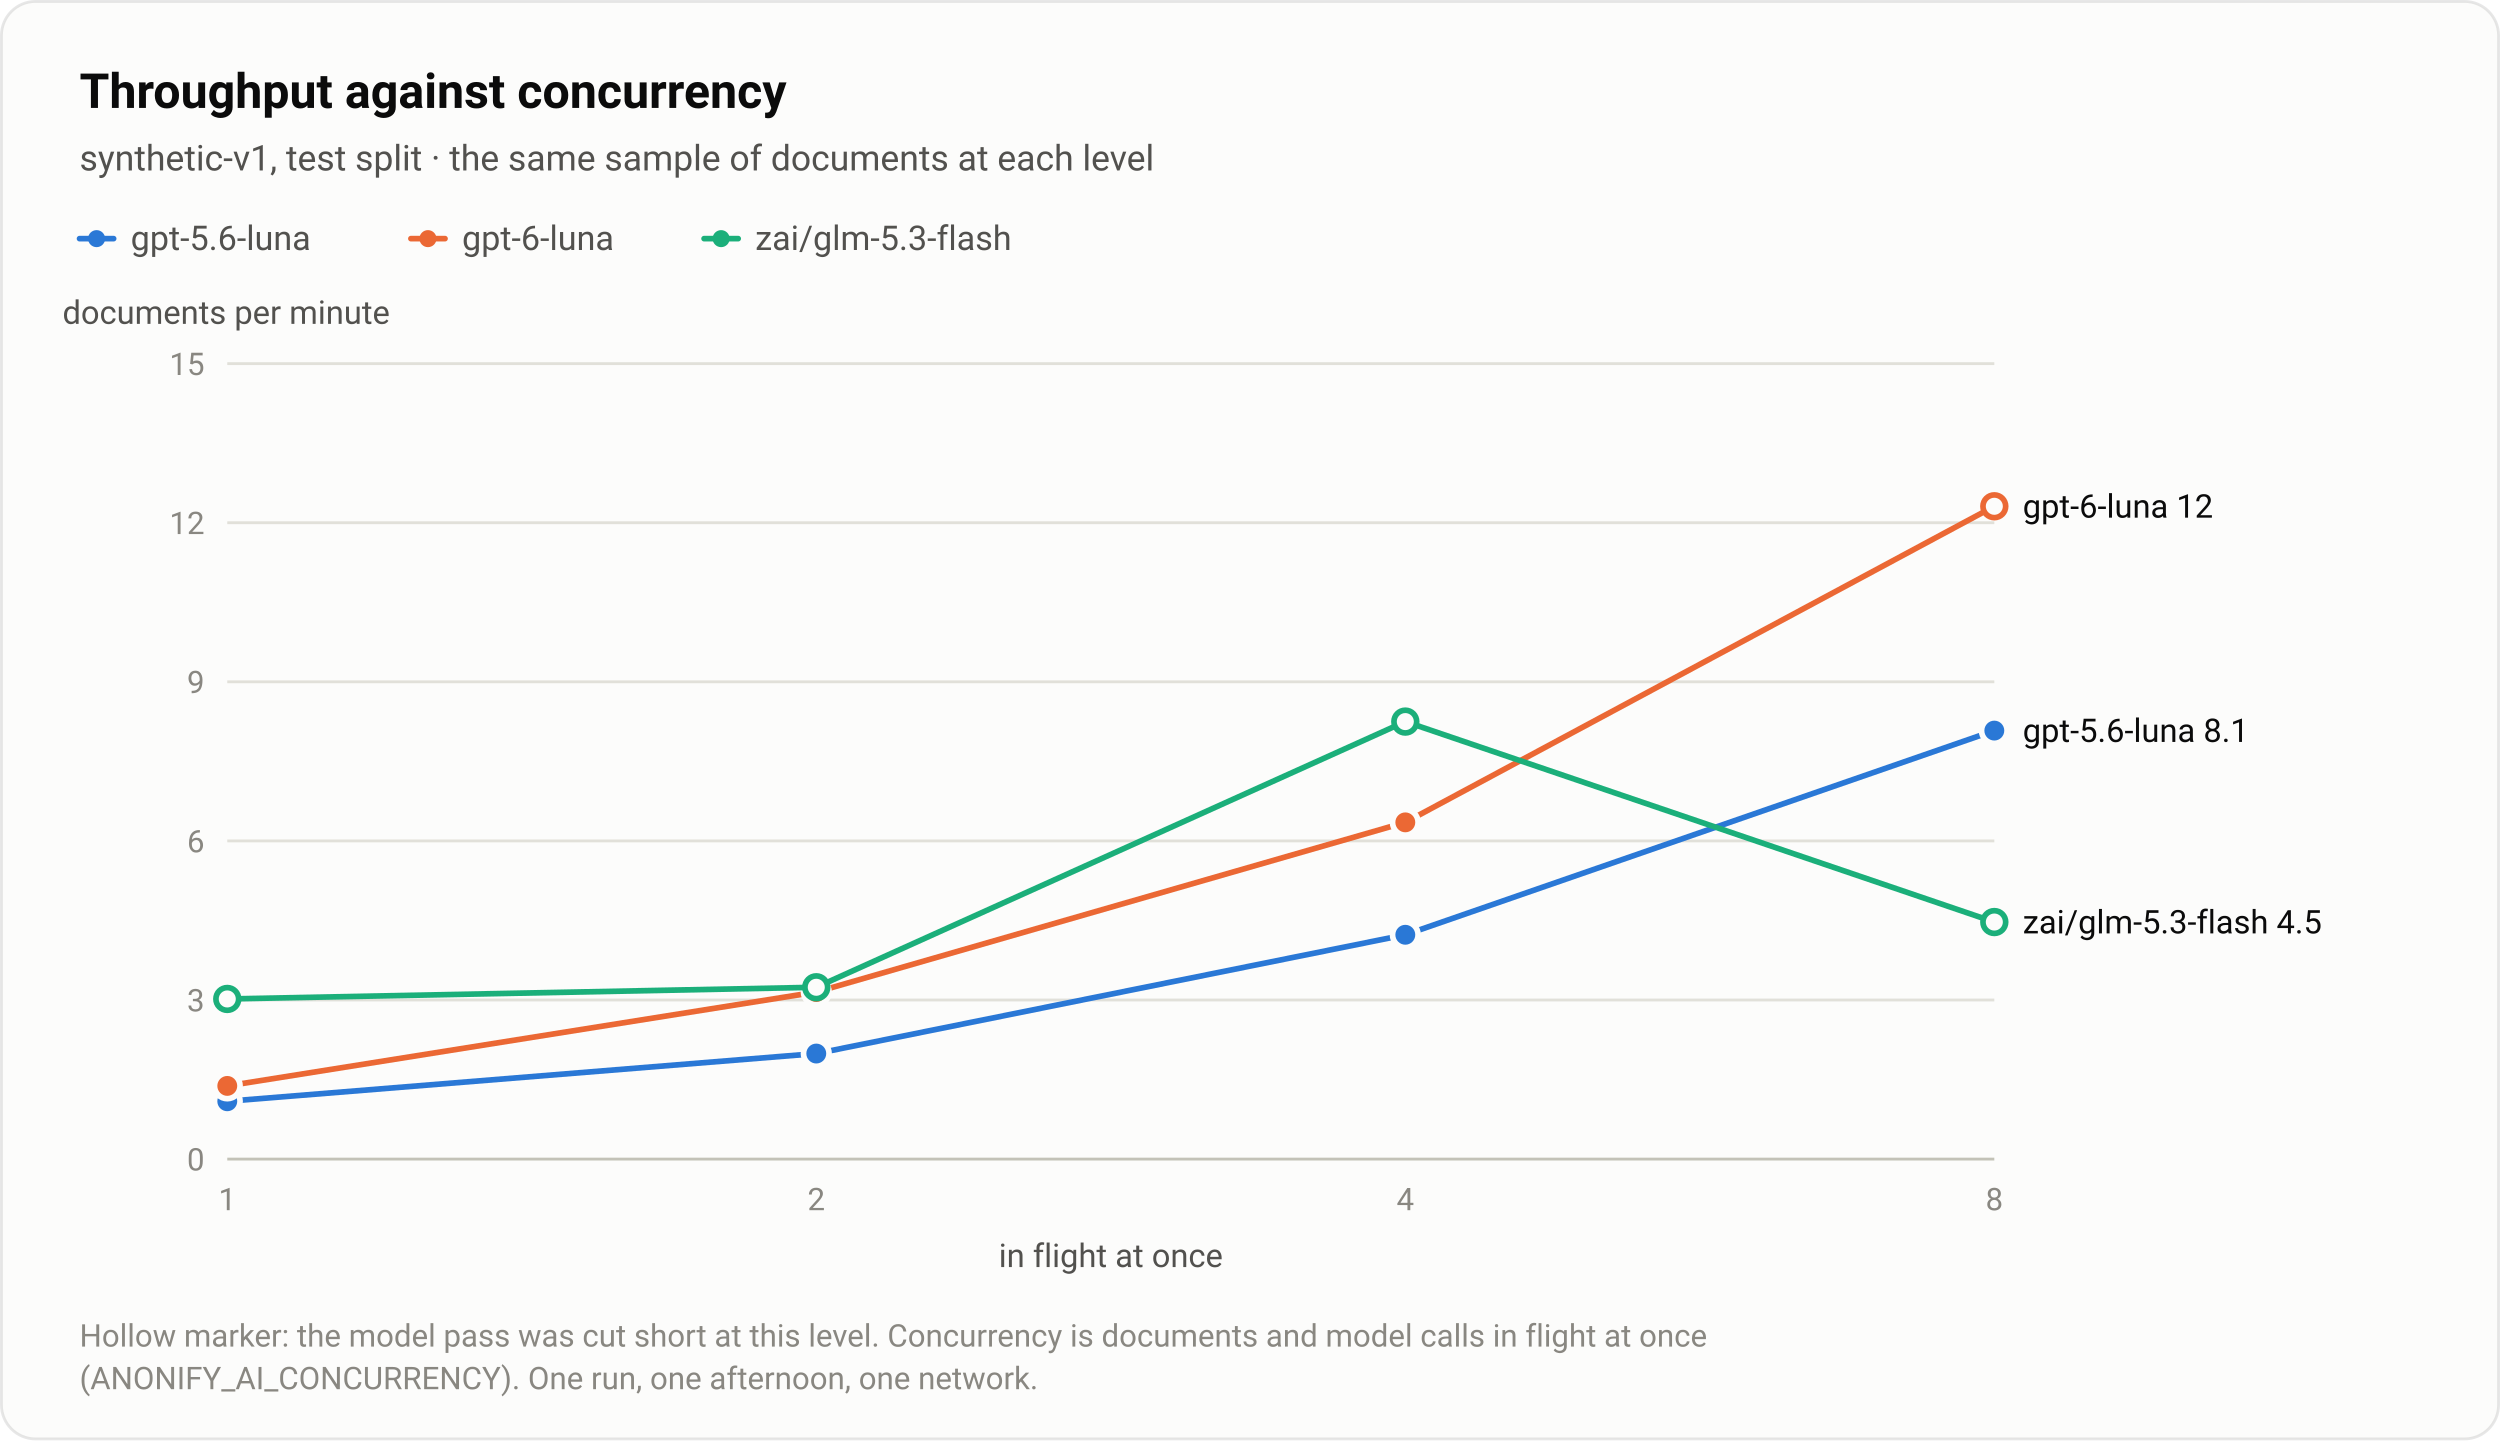
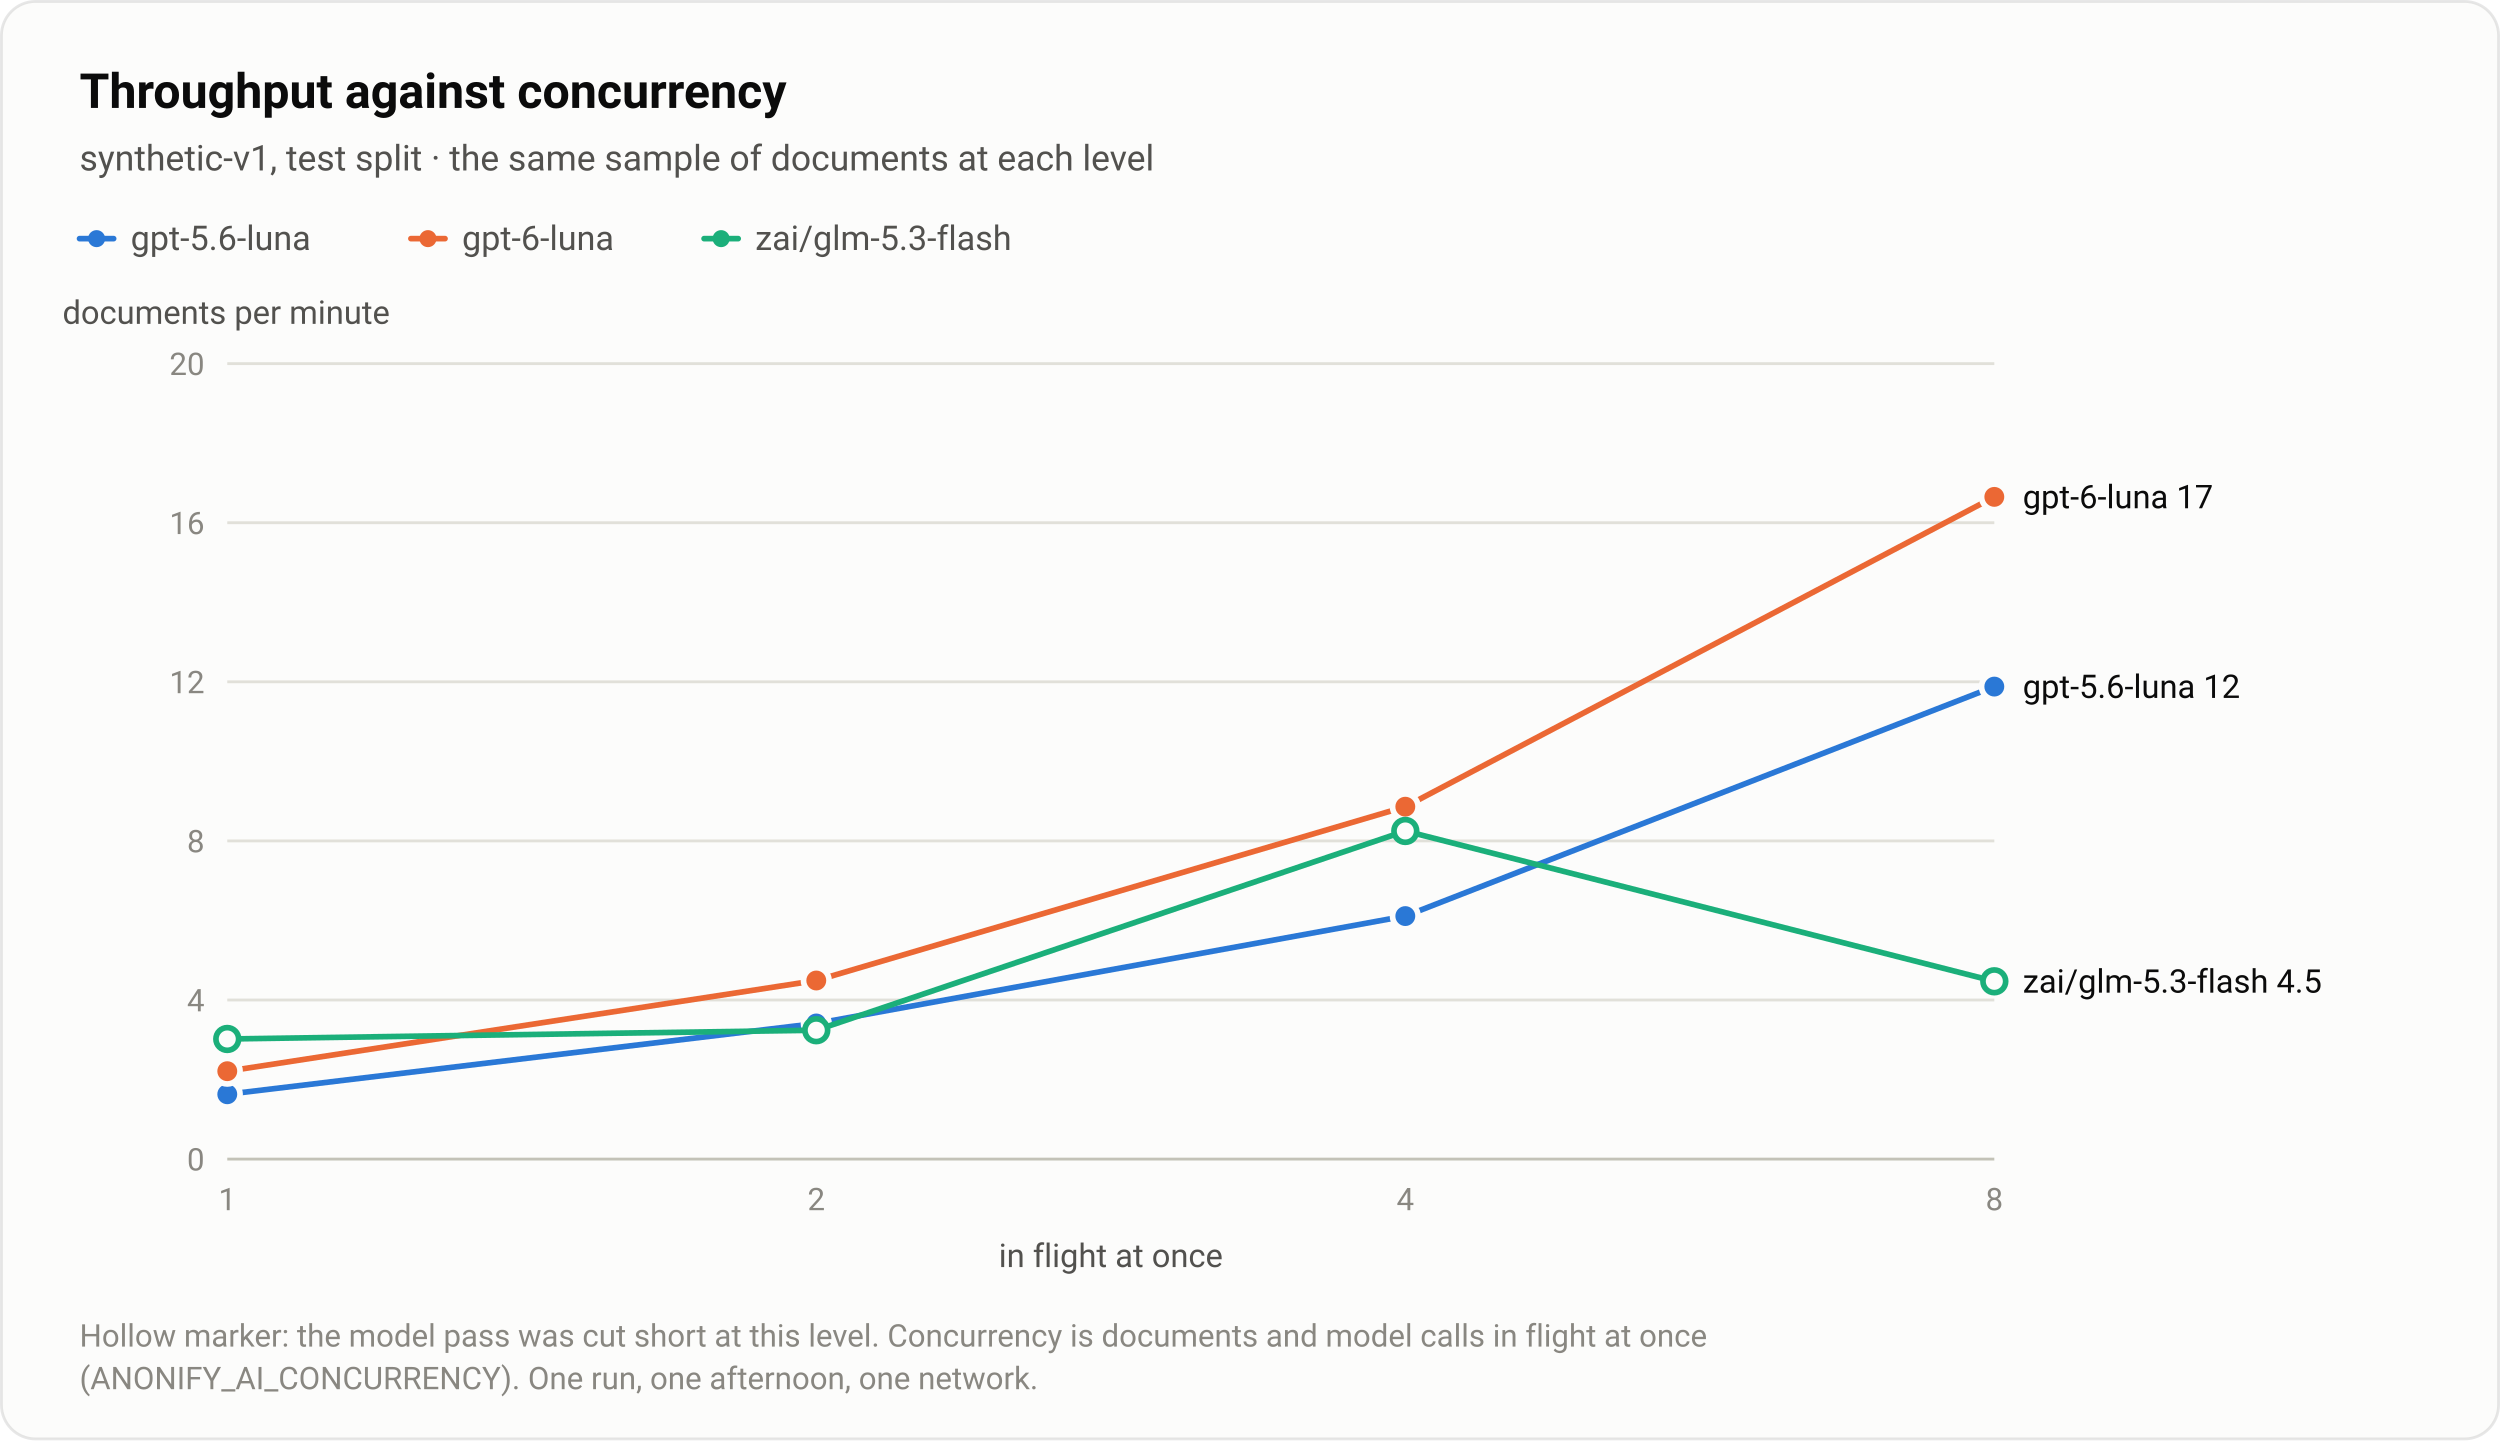
<svg xmlns="http://www.w3.org/2000/svg" width="880" height="507" viewBox="0 0 880 507" role="img" aria-labelledby="t d" font-family="system-ui, -apple-system, &quot;Segoe UI&quot;, Roboto, sans-serif">
  <rect x="0.5" y="0.5" width="879" height="506" rx="12" fill="#fcfcfb" stroke="rgba(11,11,11,0.10)" />
  <text x="28" y="38" font-size="17" font-weight="600" fill="#0b0b0b">Throughput against concurrency</text>
  <text x="28" y="60" font-size="12.5" fill="#52514e">synthetic-v1, test split · the same sample of documents at each level</text>
  <line x1="28" y1="84" x2="40" y2="84" stroke="#2a78d6" stroke-width="2" stroke-linecap="round" />
  <circle cx="34" cy="84" r="3" fill="#2a78d6" />
  <text x="46" y="88" font-size="12" fill="#52514e">gpt-5.6-luna</text>
  <line x1="144.64" y1="84" x2="156.64" y2="84" stroke="#eb6834" stroke-width="2" stroke-linecap="round" />
  <circle cx="150.64" cy="84" r="3" fill="#eb6834" />
  <text x="162.64" y="88" font-size="12" fill="#52514e">gpt-6-luna</text>
  <line x1="247.84" y1="84" x2="259.84" y2="84" stroke="#1baf7a" stroke-width="2" stroke-linecap="round" />
  <circle cx="253.84" cy="84" r="3" fill="#1baf7a" />
  <text x="265.84" y="88" font-size="12" fill="#52514e">zai/glm-5.3-flash</text>
  <line x1="80" y1="408" x2="702" y2="408" stroke="#c3c2b7" />
  <text x="72" y="412" font-size="11" fill="#898781" text-anchor="end">0</text>
  <line x1="80" y1="352" x2="702" y2="352" stroke="#e1e0d9" />
-   <text x="72" y="356" font-size="11" fill="#898781" text-anchor="end">3</text>
+   <text x="72" y="356" font-size="11" fill="#898781" text-anchor="end">4</text>
  <line x1="80" y1="296" x2="702" y2="296" stroke="#e1e0d9" />
-   <text x="72" y="300" font-size="11" fill="#898781" text-anchor="end">6</text>
+   <text x="72" y="300" font-size="11" fill="#898781" text-anchor="end">8</text>
  <line x1="80" y1="240" x2="702" y2="240" stroke="#e1e0d9" />
-   <text x="72" y="244" font-size="11" fill="#898781" text-anchor="end">9</text>
+   <text x="72" y="244" font-size="11" fill="#898781" text-anchor="end">12</text>
  <line x1="80" y1="184" x2="702" y2="184" stroke="#e1e0d9" />
-   <text x="72" y="188" font-size="11" fill="#898781" text-anchor="end">12</text>
+   <text x="72" y="188" font-size="11" fill="#898781" text-anchor="end">16</text>
  <line x1="80" y1="128" x2="702" y2="128" stroke="#e1e0d9" />
-   <text x="72" y="132" font-size="11" fill="#898781" text-anchor="end">15</text>
+   <text x="72" y="132" font-size="11" fill="#898781" text-anchor="end">20</text>
  <text x="80" y="426" font-size="11" fill="#898781" text-anchor="middle">1</text>
  <text x="287.33" y="426" font-size="11" fill="#898781" text-anchor="middle">2</text>
  <text x="494.67" y="426" font-size="11" fill="#898781" text-anchor="middle">4</text>
  <text x="702" y="426" font-size="11" fill="#898781" text-anchor="middle">8</text>
  <text x="391" y="446" font-size="11.5" fill="#52514e" text-anchor="middle">in flight at once</text>
  <text x="22" y="114" font-size="11.5" fill="#52514e">documents per minute</text>
-   <polyline points="80,387.65 287.33,370.85 494.67,329.04 702,257.17" fill="none" stroke="#2a78d6" stroke-width="2" stroke-linejoin="round" stroke-linecap="round" />
+   <polyline points="80,385.18 287.33,360.26 494.67,322.46 702,241.68" fill="none" stroke="#2a78d6" stroke-width="2" stroke-linejoin="round" stroke-linecap="round" />
  <g>
-     <circle cx="80" cy="387.65" r="12" fill="transparent" />
-     <circle cx="80" cy="387.65" r="4.5" fill="#2a78d6" stroke="#fcfcfb" stroke-width="2" />
+     <circle cx="80" cy="385.18" r="12" fill="transparent" />
+     <circle cx="80" cy="385.18" r="4.5" fill="#2a78d6" stroke="#fcfcfb" stroke-width="2" />
  </g>
  <g>
-     <circle cx="287.33" cy="370.85" r="12" fill="transparent" />
-     <circle cx="287.33" cy="370.85" r="4.5" fill="#2a78d6" stroke="#fcfcfb" stroke-width="2" />
+     <circle cx="287.33" cy="360.26" r="12" fill="transparent" />
+     <circle cx="287.33" cy="360.26" r="4.5" fill="#2a78d6" stroke="#fcfcfb" stroke-width="2" />
  </g>
  <g>
-     <circle cx="494.67" cy="329.04" r="12" fill="transparent" />
-     <circle cx="494.67" cy="329.04" r="4.5" fill="#2a78d6" stroke="#fcfcfb" stroke-width="2" />
+     <circle cx="494.67" cy="322.46" r="12" fill="transparent" />
+     <circle cx="494.67" cy="322.46" r="4.5" fill="#2a78d6" stroke="#fcfcfb" stroke-width="2" />
  </g>
  <g>
-     <circle cx="702" cy="257.17" r="12" fill="transparent" />
-     <circle cx="702" cy="257.17" r="4.5" fill="#2a78d6" stroke="#fcfcfb" stroke-width="2" />
+     <circle cx="702" cy="241.68" r="12" fill="transparent" />
+     <circle cx="702" cy="241.68" r="4.5" fill="#2a78d6" stroke="#fcfcfb" stroke-width="2" />
  </g>
-   <polyline points="80,382.24 287.33,349.2 494.67,289.47 702,178.21" fill="none" stroke="#eb6834" stroke-width="2" stroke-linejoin="round" stroke-linecap="round" />
+   <polyline points="80,377.06 287.33,345.14 494.67,283.96 702,174.9" fill="none" stroke="#eb6834" stroke-width="2" stroke-linejoin="round" stroke-linecap="round" />
  <g>
-     <circle cx="80" cy="382.24" r="12" fill="transparent" />
-     <circle cx="80" cy="382.24" r="4.5" fill="#eb6834" stroke="#fcfcfb" stroke-width="2" />
+     <circle cx="80" cy="377.06" r="12" fill="transparent" />
+     <circle cx="80" cy="377.06" r="4.5" fill="#eb6834" stroke="#fcfcfb" stroke-width="2" />
  </g>
  <g>
-     <circle cx="287.33" cy="349.2" r="12" fill="transparent" />
-     <circle cx="287.33" cy="349.2" r="4.5" fill="#eb6834" stroke="#fcfcfb" stroke-width="2" />
+     <circle cx="287.33" cy="345.14" r="12" fill="transparent" />
+     <circle cx="287.33" cy="345.14" r="4.5" fill="#eb6834" stroke="#fcfcfb" stroke-width="2" />
  </g>
  <g>
-     <circle cx="494.67" cy="289.47" r="12" fill="transparent" />
-     <circle cx="494.67" cy="289.47" r="4.5" fill="#eb6834" stroke="#fcfcfb" stroke-width="2" />
+     <circle cx="494.67" cy="283.96" r="12" fill="transparent" />
+     <circle cx="494.67" cy="283.96" r="4.5" fill="#eb6834" stroke="#fcfcfb" stroke-width="2" />
  </g>
  <g>
-     <circle cx="702" cy="178.21" r="12" fill="transparent" />
-     <circle cx="702" cy="178.21" r="4" fill="#fcfcfb" stroke="#eb6834" stroke-width="2" />
+     <circle cx="702" cy="174.9" r="12" fill="transparent" />
+     <circle cx="702" cy="174.9" r="4.5" fill="#eb6834" stroke="#fcfcfb" stroke-width="2" />
  </g>
-   <polyline points="80,351.63 287.33,347.52 494.67,254 702,324.56" fill="none" stroke="#1baf7a" stroke-width="2" stroke-linejoin="round" stroke-linecap="round" />
+   <polyline points="80,365.72 287.33,362.64 494.67,292.5 702,345.42" fill="none" stroke="#1baf7a" stroke-width="2" stroke-linejoin="round" stroke-linecap="round" />
  <g>
-     <circle cx="80" cy="351.63" r="12" fill="transparent" />
-     <circle cx="80" cy="351.63" r="4" fill="#fcfcfb" stroke="#1baf7a" stroke-width="2" />
+     <circle cx="80" cy="365.72" r="12" fill="transparent" />
+     <circle cx="80" cy="365.72" r="4" fill="#fcfcfb" stroke="#1baf7a" stroke-width="2" />
  </g>
  <g>
-     <circle cx="287.33" cy="347.52" r="12" fill="transparent" />
-     <circle cx="287.33" cy="347.52" r="4" fill="#fcfcfb" stroke="#1baf7a" stroke-width="2" />
+     <circle cx="287.33" cy="362.64" r="12" fill="transparent" />
+     <circle cx="287.33" cy="362.64" r="4" fill="#fcfcfb" stroke="#1baf7a" stroke-width="2" />
  </g>
  <g>
-     <circle cx="494.67" cy="254" r="12" fill="transparent" />
-     <circle cx="494.67" cy="254" r="4" fill="#fcfcfb" stroke="#1baf7a" stroke-width="2" />
+     <circle cx="494.67" cy="292.5" r="12" fill="transparent" />
+     <circle cx="494.67" cy="292.5" r="4" fill="#fcfcfb" stroke="#1baf7a" stroke-width="2" />
  </g>
  <g>
-     <circle cx="702" cy="324.56" r="12" fill="transparent" />
-     <circle cx="702" cy="324.56" r="4" fill="#fcfcfb" stroke="#1baf7a" stroke-width="2" />
+     <circle cx="702" cy="345.42" r="12" fill="transparent" />
+     <circle cx="702" cy="345.42" r="4" fill="#fcfcfb" stroke="#1baf7a" stroke-width="2" />
  </g>
-   <text x="712" y="182.21" font-size="11.5" fill="#0b0b0b">gpt-6-luna  12</text>
-   <text x="712" y="261.17" font-size="11.5" fill="#0b0b0b">gpt-5.6-luna  8.1</text>
-   <text x="712" y="328.56" font-size="11.5" fill="#0b0b0b">zai/glm-5.3-flash  4.5</text>
+   <text x="712" y="178.9" font-size="11.5" fill="#0b0b0b">gpt-6-luna  17</text>
+   <text x="712" y="245.68" font-size="11.5" fill="#0b0b0b">gpt-5.6-luna  12</text>
+   <text x="712" y="349.42" font-size="11.5" fill="#0b0b0b">zai/glm-5.3-flash  4.5</text>
  <text x="28" y="474" font-size="11" fill="#898781">Hollow marker: the model pass was cut short at this level. Concurrency is documents and model calls in flight at once</text>
  <text x="28" y="489" font-size="11" fill="#898781">(ANONIFY_AI_CONCURRENCY). One run, one afternoon, one network.</text>
</svg>
